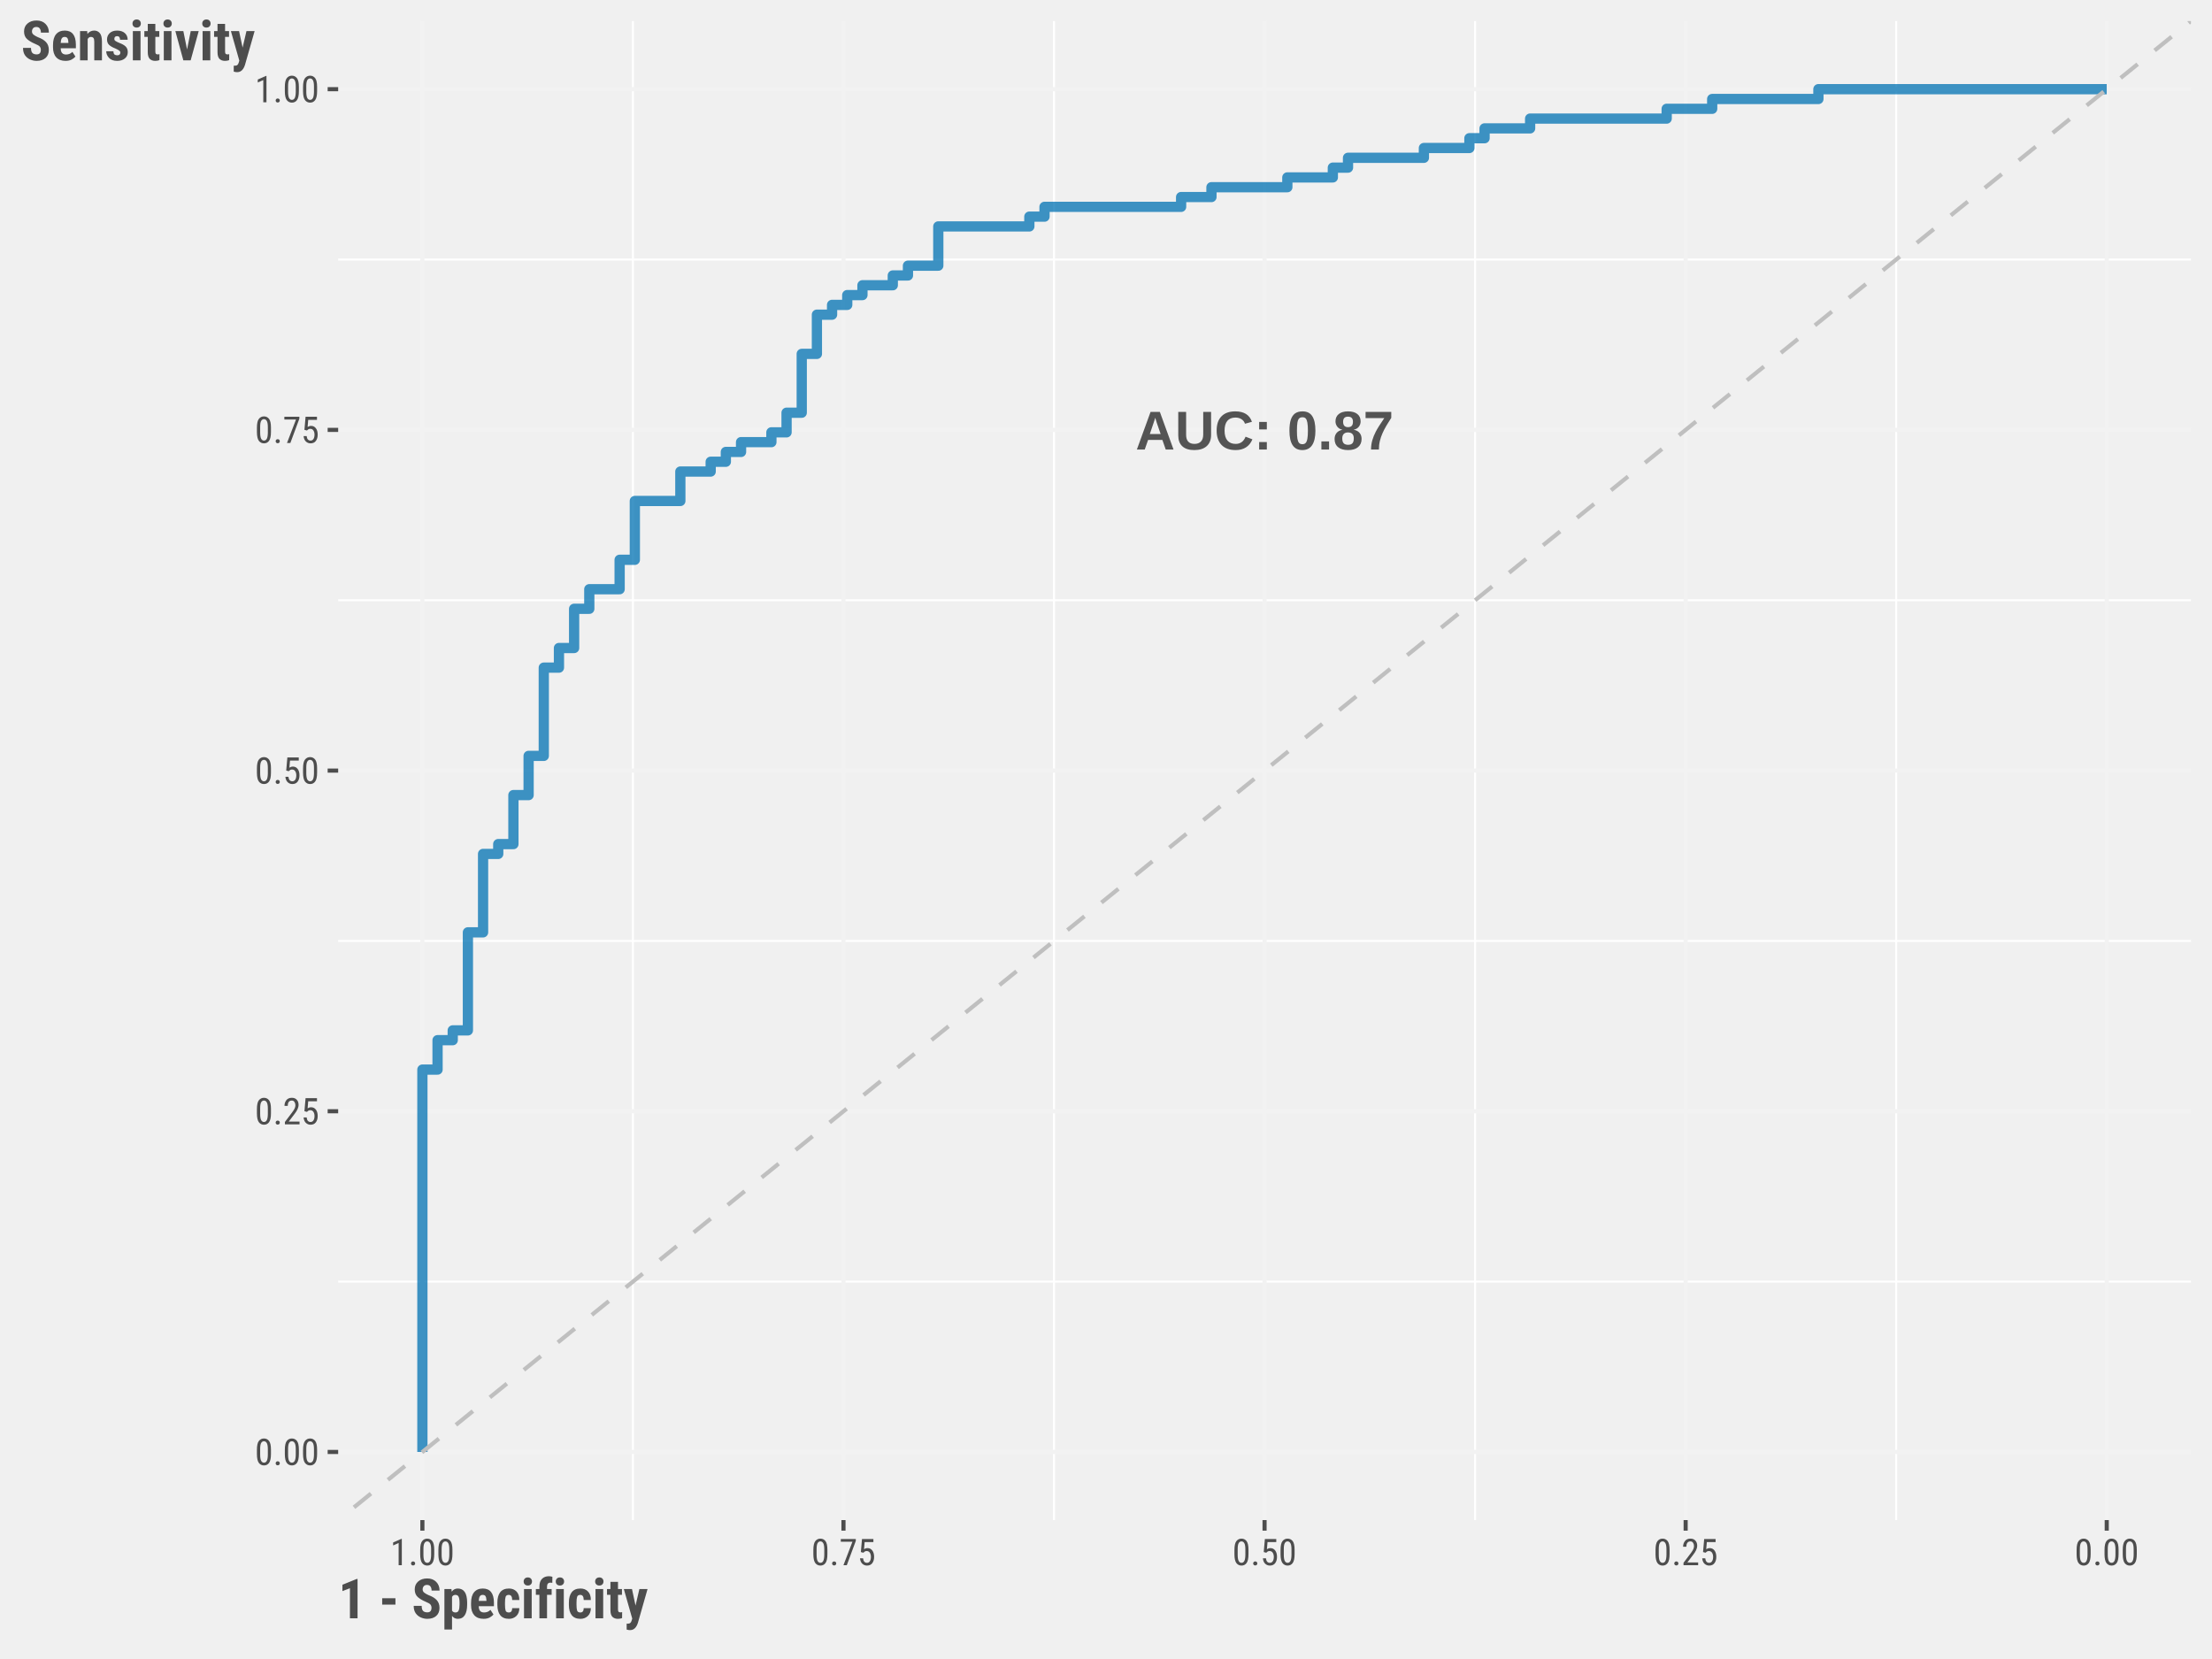
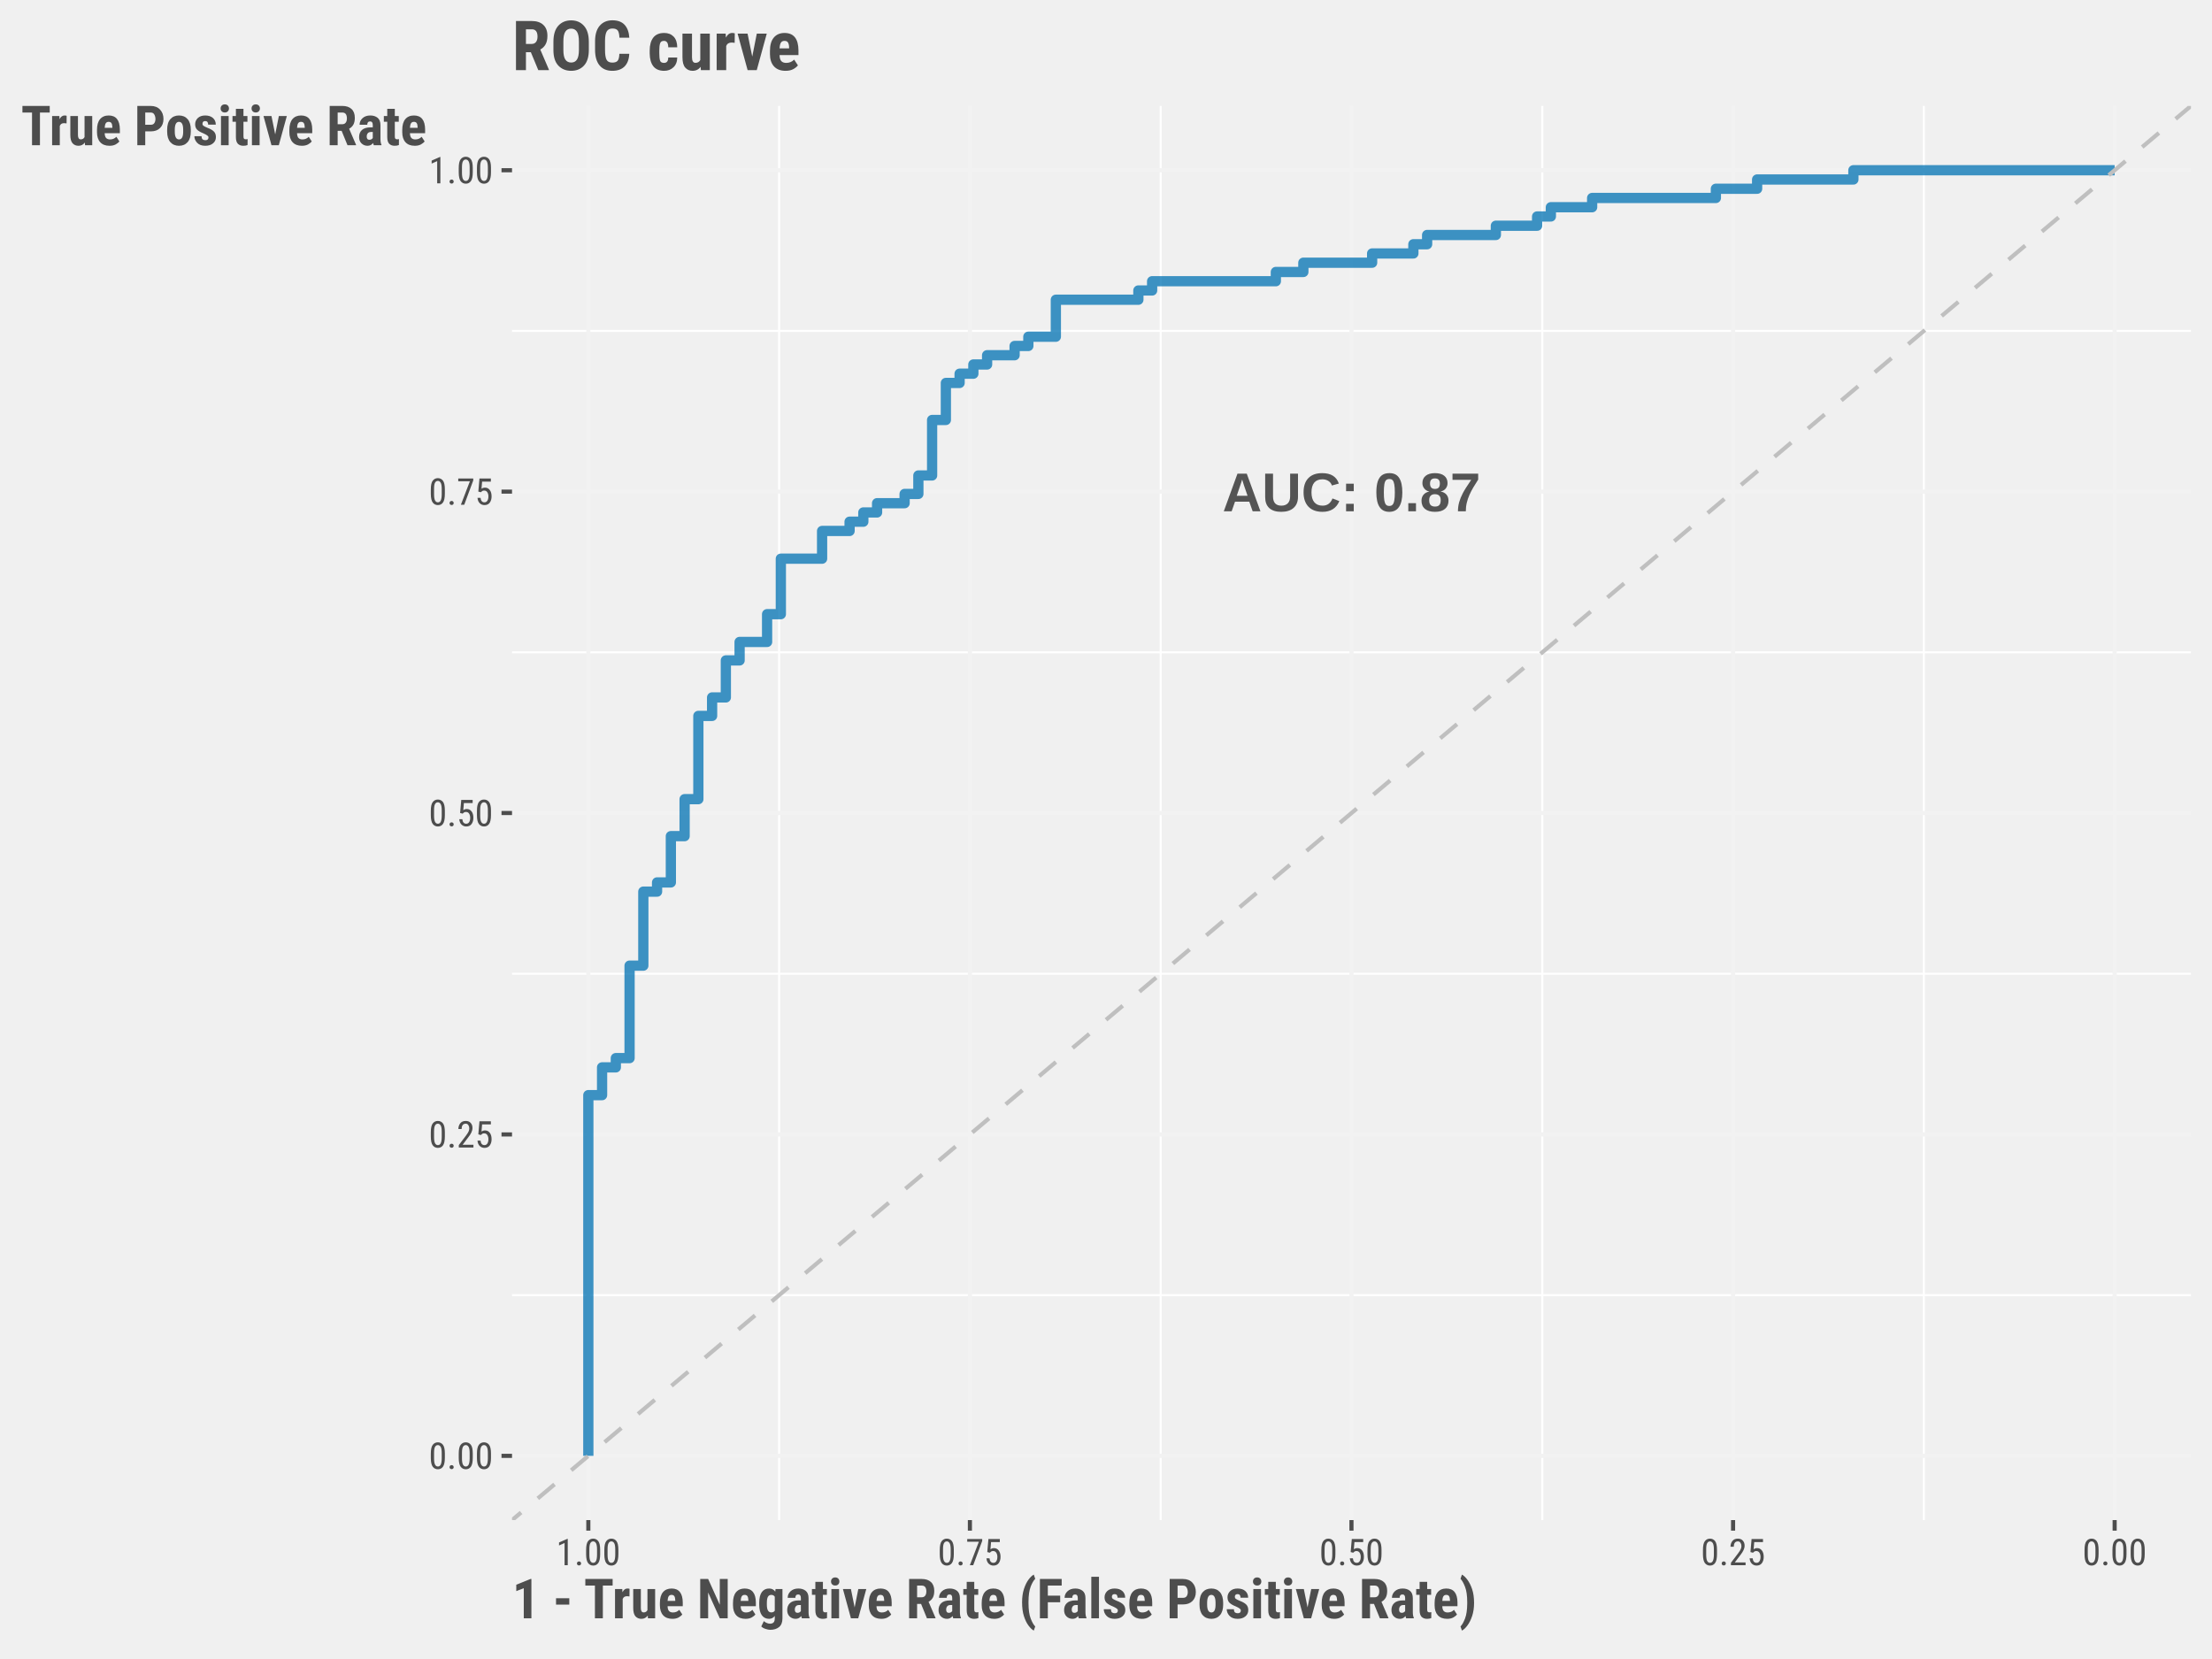
<svg xmlns="http://www.w3.org/2000/svg" class="svglite" width="576.00pt" height="432.00pt" viewBox="0 0 576.00 432.00">
  <defs>
    <style type="text/css">
    .svglite line, .svglite polyline, .svglite polygon, .svglite path, .svglite rect, .svglite circle {
      fill: none;
      stroke: #000000;
      stroke-linecap: round;
      stroke-linejoin: round;
      stroke-miterlimit: 10.00;
    }
    .svglite text {
      white-space: pre;
    }
  </style>
  </defs>
  <rect width="100%" height="100%" style="stroke: none; fill: none;" />
  <defs>
    <clipPath id="cpMC4wMHw1NzYuMDB8MC4wMHw0MzIuMDA=">
      <rect x="0.00" y="0.00" width="576.00" height="432.00" />
    </clipPath>
  </defs>
  <g clip-path="url(#cpMC4wMHw1NzYuMDB8MC4wMHw0MzIuMDA=)">
-     <rect x="0.00" y="0.00" width="576.00" height="432.00" style="stroke-width: 1.07; stroke: none;" />
+     <rect x="0.00" y="0" width="576.00" height="432.00" style="stroke-width: 1.07; stroke: none;" />
  </g>
  <defs>
-     <clipPath id="cpODguMDZ8NTcwLjUyfDUuNDh8Mzk1Ljgz">
-       <rect x="88.06" y="5.48" width="482.46" height="390.35" />
+     <clipPath id="cpMTMzLjMzfDU3MC41MnwyNy41OXwzOTUuODM=">
+       <rect x="133.33" y="27.59" width="437.19" height="368.24" />
    </clipPath>
  </defs>
-   <g clip-path="url(#cpODguMDZ8NTcwLjUyfDUuNDh8Mzk1Ljgz)">
-     <polyline points="88.06,333.73 570.52,333.73 " style="stroke-width: 0.53; stroke: #FFFFFF; stroke-linecap: butt;" />
-     <polyline points="88.06,245.02 570.52,245.02 " style="stroke-width: 0.53; stroke: #FFFFFF; stroke-linecap: butt;" />
-     <polyline points="88.06,156.30 570.52,156.30 " style="stroke-width: 0.53; stroke: #FFFFFF; stroke-linecap: butt;" />
-     <polyline points="88.06,67.58 570.52,67.58 " style="stroke-width: 0.53; stroke: #FFFFFF; stroke-linecap: butt;" />
-     <polyline points="493.76,395.83 493.76,5.48 " style="stroke-width: 0.53; stroke: #FFFFFF; stroke-linecap: butt;" />
-     <polyline points="384.11,395.83 384.11,5.48 " style="stroke-width: 0.53; stroke: #FFFFFF; stroke-linecap: butt;" />
-     <polyline points="274.46,395.83 274.46,5.48 " style="stroke-width: 0.53; stroke: #FFFFFF; stroke-linecap: butt;" />
-     <polyline points="164.81,395.83 164.81,5.48 " style="stroke-width: 0.53; stroke: #FFFFFF; stroke-linecap: butt;" />
-     <polyline points="88.06,378.09 570.52,378.09 " style="stroke-width: 1.07; stroke: #F2F2F2; stroke-linecap: butt;" />
-     <polyline points="88.06,289.37 570.52,289.37 " style="stroke-width: 1.07; stroke: #F2F2F2; stroke-linecap: butt;" />
-     <polyline points="88.06,200.66 570.52,200.66 " style="stroke-width: 1.07; stroke: #F2F2F2; stroke-linecap: butt;" />
-     <polyline points="88.06,111.94 570.52,111.94 " style="stroke-width: 1.07; stroke: #F2F2F2; stroke-linecap: butt;" />
-     <polyline points="88.06,23.22 570.52,23.22 " style="stroke-width: 1.07; stroke: #F2F2F2; stroke-linecap: butt;" />
-     <polyline points="548.59,395.83 548.59,5.48 " style="stroke-width: 1.07; stroke: #F2F2F2; stroke-linecap: butt;" />
-     <polyline points="438.94,395.83 438.94,5.48 " style="stroke-width: 1.07; stroke: #F2F2F2; stroke-linecap: butt;" />
-     <polyline points="329.29,395.83 329.29,5.48 " style="stroke-width: 1.07; stroke: #F2F2F2; stroke-linecap: butt;" />
-     <polyline points="219.64,395.83 219.64,5.48 " style="stroke-width: 1.07; stroke: #F2F2F2; stroke-linecap: butt;" />
-     <polyline points="109.99,395.83 109.99,5.48 " style="stroke-width: 1.07; stroke: #F2F2F2; stroke-linecap: butt;" />
-     <polyline points="109.99,378.09 109.99,375.54 109.99,372.98 109.99,370.43 109.99,367.88 109.99,365.33 109.99,362.77 109.99,360.22 109.99,357.67 109.99,355.11 109.99,352.56 109.99,350.01 109.99,347.45 109.99,344.90 109.99,342.35 109.99,339.80 109.99,337.24 109.99,334.69 109.99,332.14 109.99,329.58 109.99,327.03 109.99,324.48 109.99,321.92 109.99,319.37 109.99,316.82 109.99,314.27 109.99,311.71 109.99,309.16 109.99,306.61 109.99,304.05 109.99,301.50 109.99,298.95 109.99,296.39 109.99,293.84 109.99,291.29 109.99,288.74 109.99,286.18 109.99,283.63 109.99,281.08 109.99,278.52 113.94,278.52 113.94,275.97 113.94,273.42 113.94,270.86 117.89,270.86 117.89,268.31 121.84,268.31 121.84,265.76 121.84,263.21 121.84,260.65 121.84,258.10 121.84,255.55 121.84,252.99 121.84,250.44 121.84,247.89 121.84,245.33 121.84,242.78 125.79,242.78 125.79,240.23 125.79,237.68 125.79,235.12 125.79,232.57 125.79,230.02 125.79,227.46 125.79,224.91 125.79,222.36 129.74,222.36 129.74,219.80 133.69,219.80 133.69,217.25 133.69,214.70 133.69,212.15 133.69,209.59 133.69,207.04 137.65,207.04 137.65,204.49 137.65,201.93 137.65,199.38 137.65,196.83 141.60,196.83 141.60,194.27 141.60,191.72 141.60,189.17 141.60,186.62 141.60,184.06 141.60,181.51 141.60,178.96 141.60,176.40 141.60,173.85 145.55,173.85 145.55,171.30 145.55,168.74 149.50,168.74 149.50,166.19 149.50,163.64 149.50,161.09 149.50,158.53 153.45,158.53 153.45,155.98 153.45,153.43 157.40,153.43 161.35,153.43 161.35,150.87 161.35,148.32 161.35,145.77 165.31,145.77 165.31,143.21 165.31,140.66 165.31,138.11 165.31,135.55 165.31,133.00 165.31,130.45 169.26,130.45 173.21,130.45 177.16,130.45 177.16,127.90 177.16,125.34 177.16,122.79 181.11,122.79 185.06,122.79 185.06,120.24 189.01,120.24 189.01,117.68 192.97,117.68 192.97,115.13 196.92,115.13 200.87,115.13 200.87,112.58 204.82,112.58 204.82,110.02 204.82,107.47 208.77,107.47 208.77,104.92 208.77,102.37 208.77,99.81 208.77,97.26 208.77,94.71 208.77,92.15 212.72,92.15 212.72,89.60 212.72,87.05 212.72,84.49 212.72,81.94 216.67,81.94 216.67,79.39 220.62,79.39 220.62,76.84 224.58,76.84 224.58,74.28 228.53,74.28 232.48,74.28 232.48,71.73 236.43,71.73 236.43,69.18 240.38,69.18 244.33,69.18 244.33,66.62 244.33,64.07 244.33,61.52 244.33,58.96 248.28,58.96 252.24,58.96 256.19,58.96 260.14,58.96 264.09,58.96 268.04,58.96 268.04,56.41 271.99,56.41 271.99,53.86 275.94,53.86 279.90,53.86 283.85,53.86 287.80,53.86 291.75,53.86 295.70,53.86 299.65,53.86 303.60,53.86 307.56,53.86 307.56,51.31 311.51,51.31 315.46,51.31 315.46,48.75 319.41,48.75 323.36,48.75 327.31,48.75 331.26,48.75 335.22,48.75 335.22,46.20 339.17,46.20 343.12,46.20 347.07,46.20 347.07,43.65 351.02,43.65 351.02,41.09 354.97,41.09 358.92,41.09 362.87,41.09 366.83,41.09 370.78,41.09 370.78,38.54 374.73,38.54 378.68,38.54 382.63,38.54 382.63,35.99 386.58,35.99 386.58,33.43 390.53,33.43 394.49,33.43 398.44,33.43 398.44,30.88 402.39,30.88 406.34,30.88 410.29,30.88 414.24,30.88 418.19,30.88 422.15,30.88 426.10,30.88 430.05,30.88 434.00,30.88 434.00,28.33 437.95,28.33 441.90,28.33 445.85,28.33 445.85,25.78 449.81,25.78 453.76,25.78 457.71,25.78 461.66,25.78 465.61,25.78 469.56,25.78 473.51,25.78 473.51,23.22 477.47,23.22 481.42,23.22 485.37,23.22 489.32,23.22 493.27,23.22 497.22,23.22 501.17,23.22 505.13,23.22 509.08,23.22 513.03,23.22 516.98,23.22 520.93,23.22 524.88,23.22 528.83,23.22 532.78,23.22 536.74,23.22 540.69,23.22 544.64,23.22 548.59,23.22 548.59,23.22 " style="stroke-width: 2.67; stroke: #0072B2; stroke-opacity: 0.75; stroke-linecap: butt;" />
-     <line x1="-394.41" y1="786.19" x2="1052.99" y2="-384.87" style="stroke-width: 1.07; stroke: #BFBFBF; stroke-dasharray: 5.69,5.69; stroke-linecap: butt;" />
-     <text x="329.29" y="117.06" text-anchor="middle" style="font-size: 14.23px; font-weight: bold;fill: #545454; font-family: &quot;Arial&quot;;" textLength="67.16px" lengthAdjust="spacingAndGlyphs">AUC: 0.87</text>
+   <g clip-path="url(#cpMTMzLjMzfDU3MC41MnwyNy41OXwzOTUuODM=)">
+     <polyline points="133.33,337.25 570.52,337.25 " style="stroke-width: 0.53; stroke: #FFFFFF; stroke-linecap: butt;" />
+     <polyline points="133.33,253.56 570.52,253.56 " style="stroke-width: 0.53; stroke: #FFFFFF; stroke-linecap: butt;" />
+     <polyline points="133.33,169.87 570.52,169.87 " style="stroke-width: 0.53; stroke: #FFFFFF; stroke-linecap: butt;" />
+     <polyline points="133.33,86.17 570.52,86.17 " style="stroke-width: 0.53; stroke: #FFFFFF; stroke-linecap: butt;" />
+     <polyline points="500.97,395.83 500.97,27.59 " style="stroke-width: 0.53; stroke: #FFFFFF; stroke-linecap: butt;" />
+     <polyline points="401.61,395.83 401.61,27.59 " style="stroke-width: 0.53; stroke: #FFFFFF; stroke-linecap: butt;" />
+     <polyline points="302.24,395.83 302.24,27.59 " style="stroke-width: 0.53; stroke: #FFFFFF; stroke-linecap: butt;" />
+     <polyline points="202.88,395.83 202.88,27.59 " style="stroke-width: 0.53; stroke: #FFFFFF; stroke-linecap: butt;" />
+     <polyline points="133.33,379.10 570.52,379.10 " style="stroke-width: 1.07; stroke: #F2F2F2; stroke-linecap: butt;" />
+     <polyline points="133.33,295.40 570.52,295.40 " style="stroke-width: 1.07; stroke: #F2F2F2; stroke-linecap: butt;" />
+     <polyline points="133.33,211.71 570.52,211.71 " style="stroke-width: 1.07; stroke: #F2F2F2; stroke-linecap: butt;" />
+     <polyline points="133.33,128.02 570.52,128.02 " style="stroke-width: 1.07; stroke: #F2F2F2; stroke-linecap: butt;" />
+     <polyline points="133.33,44.33 570.52,44.33 " style="stroke-width: 1.07; stroke: #F2F2F2; stroke-linecap: butt;" />
+     <polyline points="550.65,395.83 550.65,27.59 " style="stroke-width: 1.07; stroke: #F2F2F2; stroke-linecap: butt;" />
+     <polyline points="451.29,395.83 451.29,27.59 " style="stroke-width: 1.07; stroke: #F2F2F2; stroke-linecap: butt;" />
+     <polyline points="351.92,395.83 351.92,27.59 " style="stroke-width: 1.07; stroke: #F2F2F2; stroke-linecap: butt;" />
+     <polyline points="252.56,395.83 252.56,27.59 " style="stroke-width: 1.07; stroke: #F2F2F2; stroke-linecap: butt;" />
+     <polyline points="153.20,395.83 153.20,27.59 " style="stroke-width: 1.07; stroke: #F2F2F2; stroke-linecap: butt;" />
+     <polyline points="153.20,379.10 153.20,376.69 153.20,374.28 153.20,371.87 153.20,369.46 153.20,367.05 153.20,364.65 153.20,362.24 153.20,359.83 153.20,357.42 153.20,355.01 153.20,352.60 153.20,350.19 153.20,347.79 153.20,345.38 153.20,342.97 153.20,340.56 153.20,338.15 153.20,335.74 153.20,333.34 153.20,330.93 153.20,328.52 153.20,326.11 153.20,323.70 153.20,321.29 153.20,318.89 153.20,316.48 153.20,314.07 153.20,311.66 153.20,309.25 153.20,306.84 153.20,304.44 153.20,302.03 153.20,299.62 153.20,297.21 153.20,294.80 153.20,292.39 153.20,289.98 153.20,287.58 153.20,285.17 156.78,285.17 156.78,282.76 156.78,280.35 156.78,277.94 160.36,277.94 160.36,275.53 163.94,275.53 163.94,273.13 163.94,270.72 163.94,268.31 163.94,265.90 163.94,263.49 163.94,261.08 163.94,258.68 163.94,256.27 163.94,253.86 163.94,251.45 167.52,251.45 167.52,249.04 167.52,246.63 167.52,244.23 167.52,241.82 167.52,239.41 167.52,237.00 167.52,234.59 167.52,232.18 171.10,232.18 171.10,229.78 174.69,229.78 174.69,227.37 174.69,224.96 174.69,222.55 174.69,220.14 174.69,217.73 178.27,217.73 178.27,215.32 178.27,212.92 178.27,210.51 178.27,208.10 181.85,208.10 181.85,205.69 181.85,203.28 181.85,200.87 181.85,198.47 181.85,196.06 181.85,193.65 181.85,191.24 181.85,188.83 181.85,186.42 185.43,186.42 185.43,184.02 185.43,181.61 189.01,181.61 189.01,179.20 189.01,176.79 189.01,174.38 189.01,171.97 192.59,171.97 192.59,169.57 192.59,167.16 196.17,167.16 199.75,167.16 199.75,164.75 199.75,162.34 199.75,159.93 203.33,159.93 203.33,157.52 203.33,155.12 203.33,152.71 203.33,150.30 203.33,147.89 203.33,145.48 206.91,145.48 210.49,145.48 214.07,145.48 214.07,143.07 214.07,140.66 214.07,138.26 217.65,138.26 221.23,138.26 221.23,135.85 224.81,135.85 224.81,133.44 228.39,133.44 228.39,131.03 231.97,131.03 235.56,131.03 235.56,128.62 239.14,128.62 239.14,126.21 239.14,123.81 242.72,123.81 242.72,121.40 242.72,118.99 242.72,116.58 242.72,114.17 242.72,111.76 242.72,109.36 246.30,109.36 246.30,106.95 246.30,104.54 246.30,102.13 246.30,99.72 249.88,99.72 249.88,97.31 253.46,97.31 253.46,94.91 257.04,94.91 257.04,92.50 260.62,92.50 264.20,92.50 264.20,90.09 267.78,90.09 267.78,87.68 271.36,87.68 274.94,87.68 274.94,85.27 274.94,82.86 274.94,80.46 274.94,78.05 278.52,78.05 282.10,78.05 285.68,78.05 289.26,78.05 292.85,78.05 296.43,78.05 296.43,75.64 300.01,75.64 300.01,73.23 303.59,73.23 307.17,73.23 310.75,73.23 314.33,73.23 317.91,73.23 321.49,73.23 325.07,73.23 328.65,73.23 332.23,73.23 332.23,70.82 335.81,70.82 339.39,70.82 339.39,68.41 342.97,68.41 346.55,68.41 350.13,68.41 353.72,68.41 357.30,68.41 357.30,66.00 360.88,66.00 364.46,66.00 368.04,66.00 368.04,63.60 371.62,63.60 371.62,61.19 375.20,61.19 378.78,61.19 382.36,61.19 385.94,61.19 389.52,61.19 389.52,58.78 393.10,58.78 396.68,58.78 400.26,58.78 400.26,56.37 403.84,56.37 403.84,53.96 407.42,53.96 411.00,53.96 414.59,53.96 414.59,51.55 418.17,51.55 421.75,51.55 425.33,51.55 428.91,51.55 432.49,51.55 436.07,51.55 439.65,51.55 443.23,51.55 446.81,51.55 446.81,49.15 450.39,49.15 453.97,49.15 457.55,49.15 457.55,46.74 461.13,46.74 464.71,46.74 468.29,46.74 471.88,46.74 475.46,46.74 479.04,46.74 482.62,46.74 482.62,44.33 486.20,44.33 489.78,44.33 493.36,44.33 496.94,44.33 500.52,44.33 504.10,44.33 507.68,44.33 511.26,44.33 514.84,44.33 518.42,44.33 522.00,44.33 525.58,44.33 529.16,44.33 532.75,44.33 536.33,44.33 539.91,44.33 543.49,44.33 547.07,44.33 550.65,44.33 550.65,44.33 " style="stroke-width: 2.67; stroke: #0072B2; stroke-opacity: 0.75; stroke-linecap: butt;" />
+     <line x1="-303.86" y1="764.08" x2="1007.71" y2="-340.65" style="stroke-width: 1.07; stroke: #BFBFBF; stroke-dasharray: 5.69,5.69; stroke-linecap: butt;" />
+     <text x="351.92" y="133.14" text-anchor="middle" style="font-size: 14.23px; font-weight: bold;fill: #545454; font-family: &quot;Arial&quot;;" textLength="67.16px" lengthAdjust="spacingAndGlyphs">AUC: 0.87</text>
  </g>
  <g clip-path="url(#cpMC4wMHw1NzYuMDB8MC4wMHw0MzIuMDA=)">
-     <text x="83.12" y="381.50" text-anchor="end" style="font-size: 9.60px;fill: #4D4D4D; font-family: &quot;Roboto Condensed&quot;;" textLength="16.74px" lengthAdjust="spacingAndGlyphs">0.00</text>
-     <text x="83.12" y="292.78" text-anchor="end" style="font-size: 9.60px;fill: #4D4D4D; font-family: &quot;Roboto Condensed&quot;;" textLength="16.74px" lengthAdjust="spacingAndGlyphs">0.25</text>
-     <text x="83.12" y="204.07" text-anchor="end" style="font-size: 9.60px;fill: #4D4D4D; font-family: &quot;Roboto Condensed&quot;;" textLength="16.74px" lengthAdjust="spacingAndGlyphs">0.50</text>
-     <text x="83.12" y="115.35" text-anchor="end" style="font-size: 9.60px;fill: #4D4D4D; font-family: &quot;Roboto Condensed&quot;;" textLength="16.74px" lengthAdjust="spacingAndGlyphs">0.75</text>
-     <text x="83.12" y="26.63" text-anchor="end" style="font-size: 9.60px;fill: #4D4D4D; font-family: &quot;Roboto Condensed&quot;;" textLength="16.74px" lengthAdjust="spacingAndGlyphs">1.00</text>
-     <polyline points="85.32,378.09 88.06,378.09 " style="stroke-width: 1.07; stroke: #4D4D4D; stroke-linecap: butt;" />
-     <polyline points="85.32,289.37 88.06,289.37 " style="stroke-width: 1.07; stroke: #4D4D4D; stroke-linecap: butt;" />
-     <polyline points="85.32,200.66 88.06,200.66 " style="stroke-width: 1.07; stroke: #4D4D4D; stroke-linecap: butt;" />
-     <polyline points="85.32,111.94 88.06,111.94 " style="stroke-width: 1.07; stroke: #4D4D4D; stroke-linecap: butt;" />
-     <polyline points="85.32,23.22 88.06,23.22 " style="stroke-width: 1.07; stroke: #4D4D4D; stroke-linecap: butt;" />
-     <polyline points="548.59,398.57 548.59,395.83 " style="stroke-width: 1.07; stroke: #4D4D4D; stroke-linecap: butt;" />
-     <polyline points="438.94,398.57 438.94,395.83 " style="stroke-width: 1.07; stroke: #4D4D4D; stroke-linecap: butt;" />
-     <polyline points="329.29,398.57 329.29,395.83 " style="stroke-width: 1.07; stroke: #4D4D4D; stroke-linecap: butt;" />
-     <polyline points="219.64,398.57 219.64,395.83 " style="stroke-width: 1.07; stroke: #4D4D4D; stroke-linecap: butt;" />
-     <polyline points="109.99,398.57 109.99,395.83 " style="stroke-width: 1.07; stroke: #4D4D4D; stroke-linecap: butt;" />
-     <text x="548.59" y="407.58" text-anchor="middle" style="font-size: 9.60px;fill: #4D4D4D; font-family: &quot;Roboto Condensed&quot;;" textLength="16.74px" lengthAdjust="spacingAndGlyphs">0.00</text>
-     <text x="438.94" y="407.58" text-anchor="middle" style="font-size: 9.60px;fill: #4D4D4D; font-family: &quot;Roboto Condensed&quot;;" textLength="16.74px" lengthAdjust="spacingAndGlyphs">0.25</text>
-     <text x="329.29" y="407.58" text-anchor="middle" style="font-size: 9.60px;fill: #4D4D4D; font-family: &quot;Roboto Condensed&quot;;" textLength="16.74px" lengthAdjust="spacingAndGlyphs">0.50</text>
-     <text x="219.64" y="407.58" text-anchor="middle" style="font-size: 9.60px;fill: #4D4D4D; font-family: &quot;Roboto Condensed&quot;;" textLength="16.74px" lengthAdjust="spacingAndGlyphs">0.75</text>
-     <text x="109.99" y="407.58" text-anchor="middle" style="font-size: 9.60px;fill: #4D4D4D; font-family: &quot;Roboto Condensed&quot;;" textLength="16.74px" lengthAdjust="spacingAndGlyphs">1.00</text>
-     <text x="88.06" y="421.40" style="font-size: 14.40px; font-weight: bold;fill: #4D4D4D; font-family: &quot;Roboto Condensed&quot;;" textLength="80.62px" lengthAdjust="spacingAndGlyphs">1 - Specificity</text>
-     <text x="5.48" y="15.71" style="font-size: 14.40px; font-weight: bold;fill: #4D4D4D; font-family: &quot;Roboto Condensed&quot;;" textLength="60.90px" lengthAdjust="spacingAndGlyphs">Sensitivity</text>
+     <text x="128.40" y="382.50" text-anchor="end" style="font-size: 9.60px;fill: #4D4D4D; font-family: &quot;Roboto Condensed&quot;;" textLength="16.74px" lengthAdjust="spacingAndGlyphs">0.00</text>
+     <text x="128.40" y="298.81" text-anchor="end" style="font-size: 9.60px;fill: #4D4D4D; font-family: &quot;Roboto Condensed&quot;;" textLength="16.74px" lengthAdjust="spacingAndGlyphs">0.25</text>
+     <text x="128.40" y="215.12" text-anchor="end" style="font-size: 9.60px;fill: #4D4D4D; font-family: &quot;Roboto Condensed&quot;;" textLength="16.74px" lengthAdjust="spacingAndGlyphs">0.50</text>
+     <text x="128.40" y="131.43" text-anchor="end" style="font-size: 9.60px;fill: #4D4D4D; font-family: &quot;Roboto Condensed&quot;;" textLength="16.74px" lengthAdjust="spacingAndGlyphs">0.75</text>
+     <text x="128.40" y="47.74" text-anchor="end" style="font-size: 9.60px;fill: #4D4D4D; font-family: &quot;Roboto Condensed&quot;;" textLength="16.74px" lengthAdjust="spacingAndGlyphs">1.00</text>
+     <polyline points="130.59,379.10 133.33,379.10 " style="stroke-width: 1.07; stroke: #4D4D4D; stroke-linecap: butt;" />
+     <polyline points="130.59,295.40 133.33,295.40 " style="stroke-width: 1.07; stroke: #4D4D4D; stroke-linecap: butt;" />
+     <polyline points="130.59,211.71 133.33,211.71 " style="stroke-width: 1.07; stroke: #4D4D4D; stroke-linecap: butt;" />
+     <polyline points="130.59,128.02 133.33,128.02 " style="stroke-width: 1.07; stroke: #4D4D4D; stroke-linecap: butt;" />
+     <polyline points="130.59,44.33 133.33,44.33 " style="stroke-width: 1.07; stroke: #4D4D4D; stroke-linecap: butt;" />
+     <polyline points="550.65,398.57 550.65,395.83 " style="stroke-width: 1.07; stroke: #4D4D4D; stroke-linecap: butt;" />
+     <polyline points="451.29,398.57 451.29,395.83 " style="stroke-width: 1.07; stroke: #4D4D4D; stroke-linecap: butt;" />
+     <polyline points="351.92,398.57 351.92,395.83 " style="stroke-width: 1.07; stroke: #4D4D4D; stroke-linecap: butt;" />
+     <polyline points="252.56,398.57 252.56,395.83 " style="stroke-width: 1.07; stroke: #4D4D4D; stroke-linecap: butt;" />
+     <polyline points="153.20,398.57 153.20,395.83 " style="stroke-width: 1.07; stroke: #4D4D4D; stroke-linecap: butt;" />
+     <text x="550.65" y="407.58" text-anchor="middle" style="font-size: 9.60px;fill: #4D4D4D; font-family: &quot;Roboto Condensed&quot;;" textLength="16.74px" lengthAdjust="spacingAndGlyphs">0.00</text>
+     <text x="451.29" y="407.58" text-anchor="middle" style="font-size: 9.60px;fill: #4D4D4D; font-family: &quot;Roboto Condensed&quot;;" textLength="16.74px" lengthAdjust="spacingAndGlyphs">0.25</text>
+     <text x="351.92" y="407.58" text-anchor="middle" style="font-size: 9.60px;fill: #4D4D4D; font-family: &quot;Roboto Condensed&quot;;" textLength="16.74px" lengthAdjust="spacingAndGlyphs">0.50</text>
+     <text x="252.56" y="407.58" text-anchor="middle" style="font-size: 9.60px;fill: #4D4D4D; font-family: &quot;Roboto Condensed&quot;;" textLength="16.74px" lengthAdjust="spacingAndGlyphs">0.75</text>
+     <text x="153.20" y="407.58" text-anchor="middle" style="font-size: 9.60px;fill: #4D4D4D; font-family: &quot;Roboto Condensed&quot;;" textLength="16.74px" lengthAdjust="spacingAndGlyphs">1.00</text>
+     <text x="133.33" y="421.40" style="font-size: 14.40px; font-weight: bold;fill: #4D4D4D; font-family: &quot;Roboto Condensed&quot;;" textLength="252.44px" lengthAdjust="spacingAndGlyphs">1 - True Negative Rate (False Positive Rate)</text>
+     <text x="5.48" y="37.82" style="font-size: 14.40px; font-weight: bold;fill: #4D4D4D; font-family: &quot;Roboto Condensed&quot;;" textLength="106.18px" lengthAdjust="spacingAndGlyphs">True Positive Rate</text>
+     <text x="133.33" y="18.27" style="font-size: 18.00px; font-weight: bold;fill: #4D4D4D; font-family: &quot;Roboto Condensed&quot;;" textLength="75.05px" lengthAdjust="spacingAndGlyphs">ROC curve</text>
  </g>
</svg>
